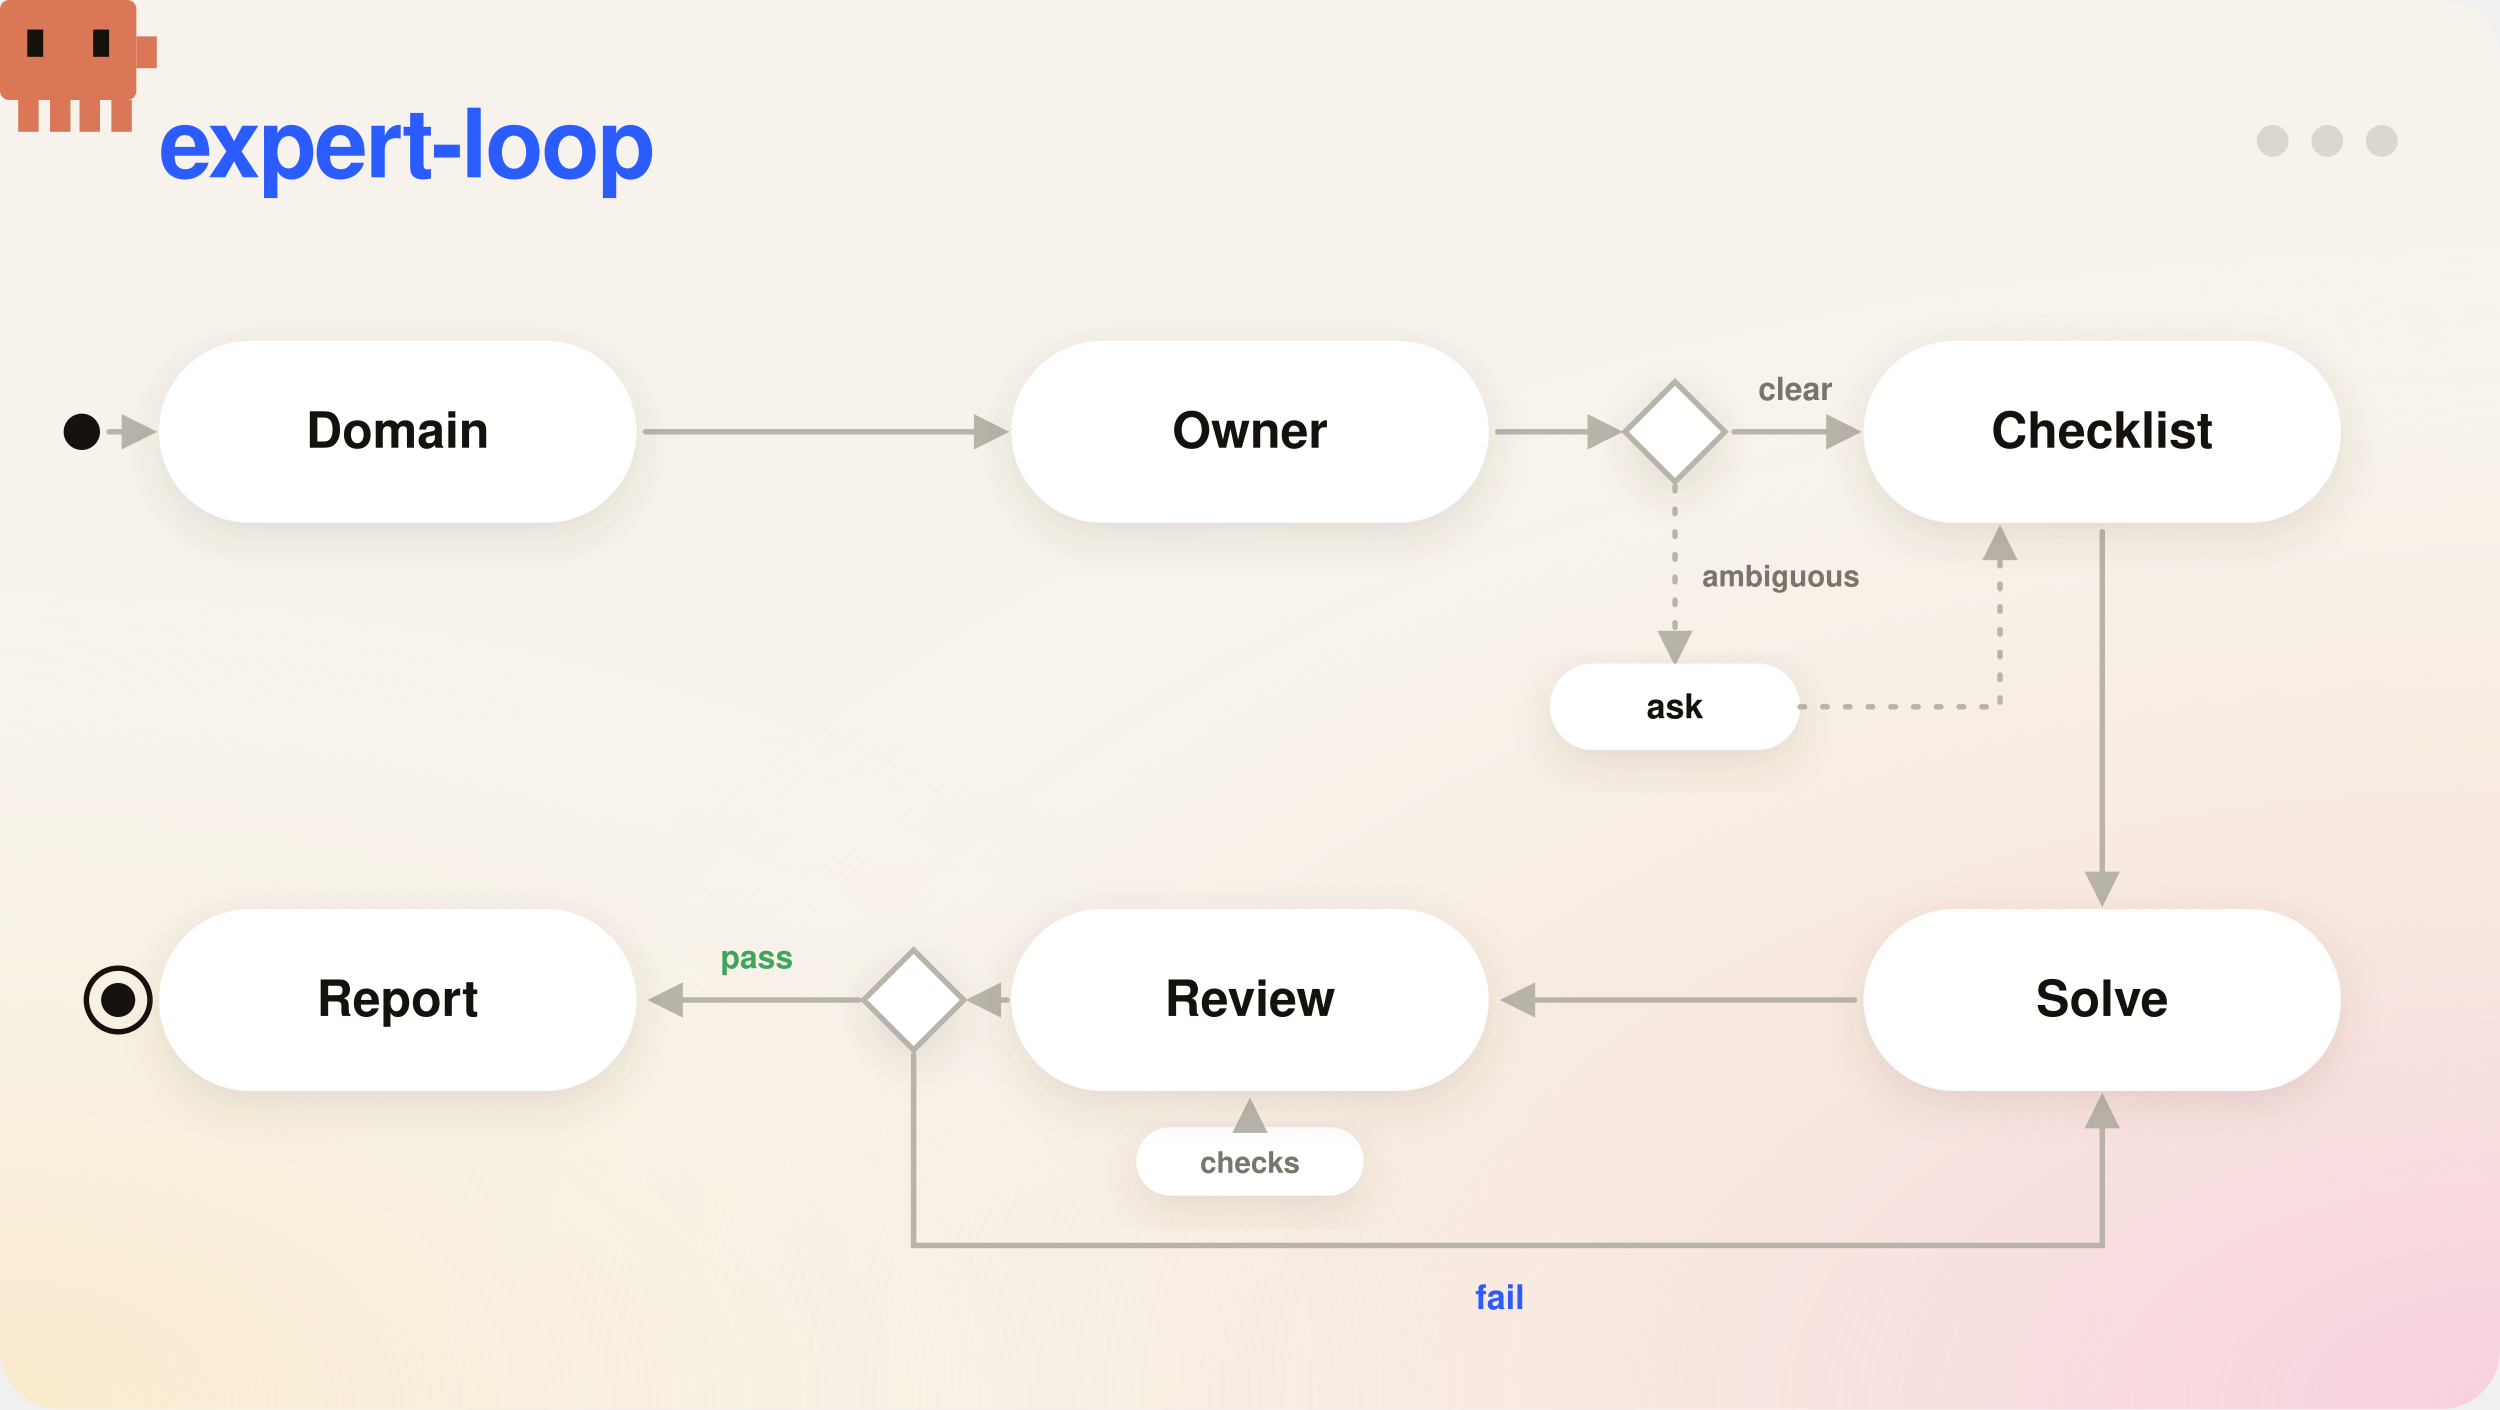
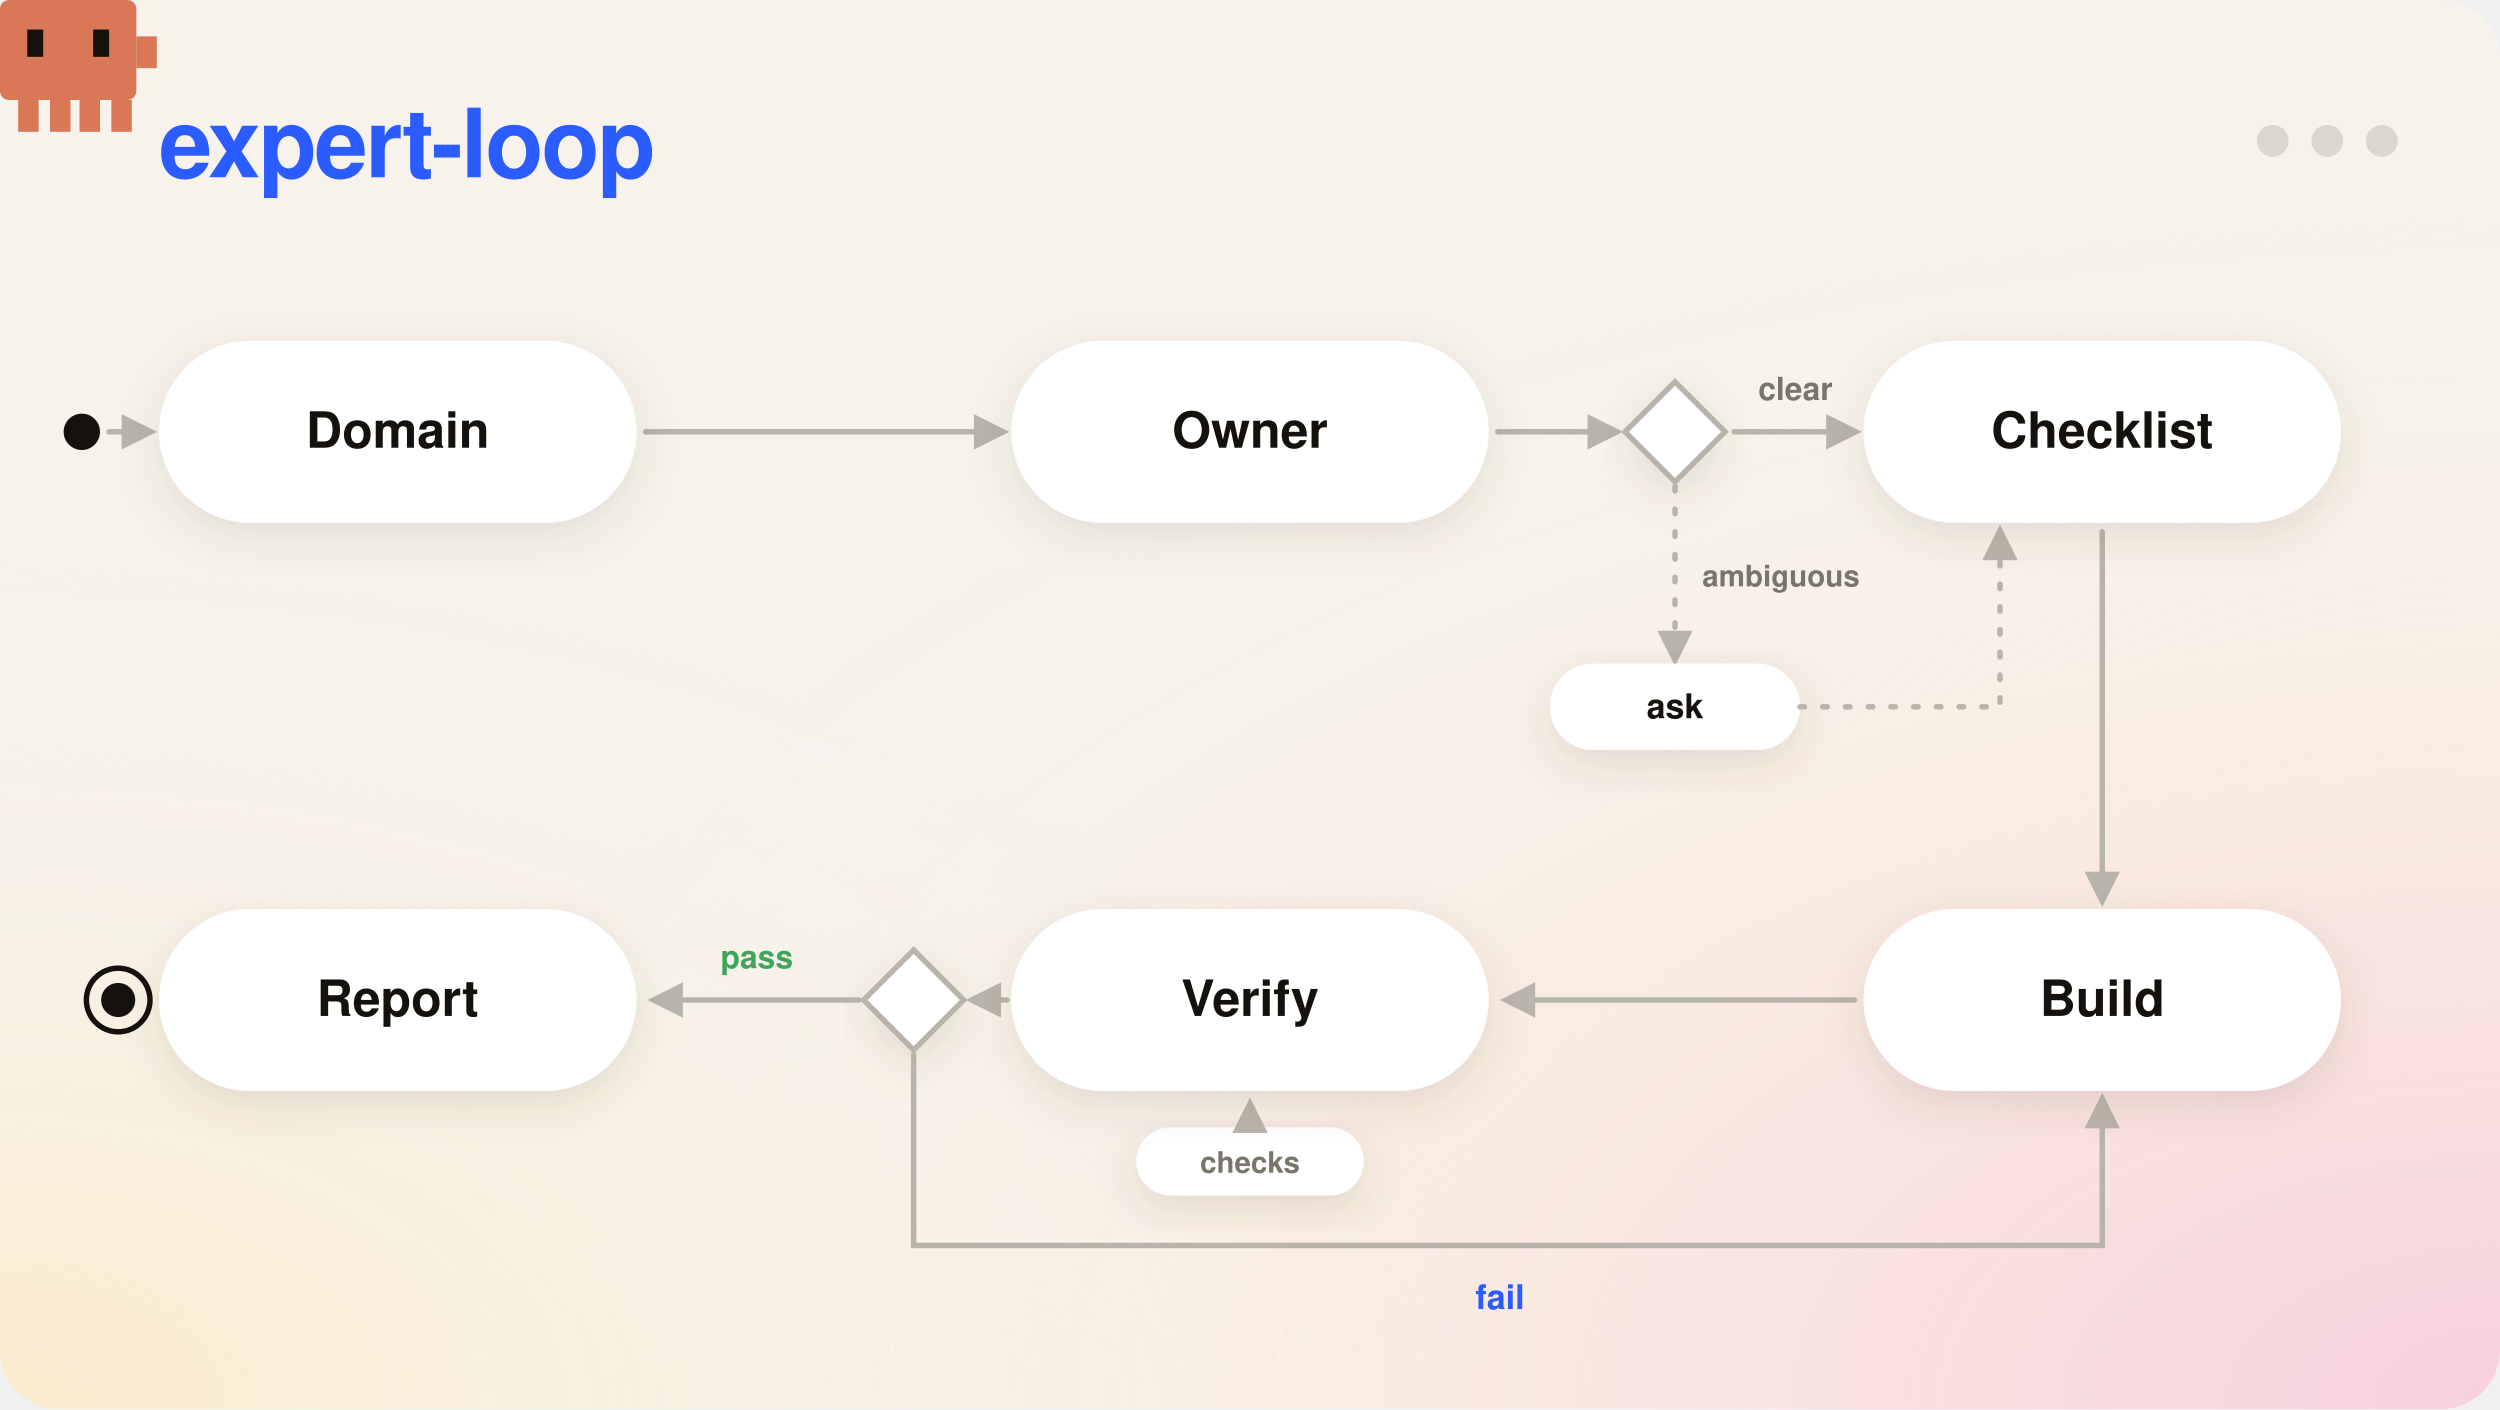
<svg xmlns="http://www.w3.org/2000/svg" viewBox="0 0 1100 620" role="img" aria-labelledby="t d" font-family="Figtree,system-ui,-apple-system,'Segoe UI',Helvetica,Arial,sans-serif">
  <defs>
    <marker id="ag" viewBox="0 0 10 10" refX="8" refY="5" markerWidth="6.5" markerHeight="6.5" orient="auto">
      <path d="M0 0L10 5L0 10z" fill="#b9b4aa" />
    </marker>
    <marker id="ab" viewBox="0 0 10 10" refX="8" refY="5" markerWidth="6.5" markerHeight="6.5" orient="auto">
      <path d="M0 0L10 5L0 10z" fill="#2b5cff" />
    </marker>
    <filter id="sh" x="-20%" y="-30%" width="140%" height="180%">
      <feDropShadow dx="0" dy="6" stdDeviation="9" flood-color="#5a4a30" flood-opacity=".13" />
    </filter>
    <radialGradient id="p" cx="1" cy="1" r=".85">
      <stop offset="0" stop-color="#f7c9dc" stop-opacity=".85" />
      <stop offset=".6" stop-color="#fbe3d2" stop-opacity=".35" />
      <stop offset="1" stop-color="#f7f3ec" stop-opacity="0" />
    </radialGradient>
    <radialGradient id="q" cx="0" cy="1" r=".6">
      <stop offset="0" stop-color="#fde7bf" stop-opacity=".7" />
      <stop offset="1" stop-color="#f7f3ec" stop-opacity="0" />
    </radialGradient>
  </defs>
  <rect width="1100" height="620" rx="26" fill="#f7f3ec" />
  <rect width="1100" height="620" rx="26" fill="url(#p)" />
  <rect width="1100" height="620" rx="26" fill="url(#q)" />
  <text x="70" y="78" font-size="42" font-weight="900" fill="#2b5cff" letter-spacing="-1">expert-loop</text>
  <circle cx="1000" cy="62" r="7" fill="#b9b4aa" fill-opacity=".45" />
  <circle cx="1024" cy="62" r="7" fill="#b9b4aa" fill-opacity=".45" />
  <circle cx="1048" cy="62" r="7" fill="#b9b4aa" fill-opacity=".45" />
  <circle cx="1000" cy="62" r="7" fill="#2b5cff" opacity="0">
    <animate attributeName="opacity" dur="16.2s" repeatCount="indefinite" keyTimes="0;0.556;0.568;0.975;0.988;1" values="0;0;1;1;0;0" />
  </circle>
  <circle cx="36" cy="190" r="8" fill="#15110c" />
  <path d="M48 190H66" fill="none" stroke="#b9b4aa" stroke-width="2.4" stroke-linecap="round" marker-end="url(#ag)" />
  <path d="M48 190H66" fill="none" stroke="#2b5cff" stroke-width="3" stroke-linecap="round" marker-end="url(#ab)" opacity="0">
    <animate attributeName="opacity" dur="16.2s" repeatCount="indefinite" keyTimes="0;0.006;0.099;0.106;1" values="0;1;1;0;0" />
  </path>
  <path d="M284 190H441" fill="none" stroke="#b9b4aa" stroke-width="2.4" stroke-linecap="round" marker-end="url(#ag)" />
  <path d="M284 190H441" fill="none" stroke="#2b5cff" stroke-width="3" stroke-linecap="round" marker-end="url(#ab)" opacity="0">
    <animate attributeName="opacity" dur="16.2s" repeatCount="indefinite" keyTimes="0;0.111;0.117;0.21;0.217;1" values="0;0;1;1;0;0" />
  </path>
  <path d="M659 190H711" fill="none" stroke="#b9b4aa" stroke-width="2.4" stroke-linecap="round" marker-end="url(#ag)" />
  <path d="M659 190H711" fill="none" stroke="#2b5cff" stroke-width="3" stroke-linecap="round" marker-end="url(#ab)" opacity="0">
    <animate attributeName="opacity" dur="16.2s" repeatCount="indefinite" keyTimes="0;0.222;0.228;0.322;0.328;1" values="0;0;1;1;0;0" />
  </path>
  <path d="M737 168L759 190L737 212L715 190z" fill="#ffffff" stroke="#b9b4aa" stroke-width="2.4" filter="url(#sh)" />
  <path d="M737 168L759 190L737 212L715 190z" fill="none" stroke="#2b5cff" stroke-width="3" opacity="0">
    <animate attributeName="opacity" dur="16.2s" repeatCount="indefinite" keyTimes="0;0.222;0.228;0.322;0.328;1" values="0;0;1;1;0;0" />
  </path>
  <path d="M763 190H816" fill="none" stroke="#b9b4aa" stroke-width="2.4" stroke-linecap="round" marker-end="url(#ag)" />
  <path d="M763 190H816" fill="none" stroke="#2b5cff" stroke-width="3" stroke-linecap="round" marker-end="url(#ab)" opacity="0">
    <animate attributeName="opacity" dur="16.2s" repeatCount="indefinite" keyTimes="0;0.222;0.228;0.322;0.328;1" values="0;0;1;1;0;0" />
  </path>
  <text x="790" y="176" text-anchor="middle" font-size="14" font-weight="600" fill="#7a756b">clear</text>
  <path d="M737 214V290" fill="none" stroke="#b9b4aa" stroke-width="2.4" stroke-linecap="round" stroke-dasharray="2 8" marker-end="url(#ag)" />
  <path d="M737 214V290" fill="none" stroke="#2b5cff" stroke-width="3" stroke-linecap="round" stroke-dasharray="2 8" marker-end="url(#ab)" opacity="0">
    <animate attributeName="opacity" dur="16.2s" repeatCount="indefinite" keyTimes="0;1" values="0;0" />
  </path>
  <text x="749" y="258" text-anchor="start" font-size="13" font-weight="600" fill="#7a756b">ambiguous</text>
  <rect x="682" y="292" width="110" height="38" rx="19" fill="#ffffff" filter="url(#sh)" />
  <text x="737" y="316" text-anchor="middle" font-size="15" font-weight="700" fill="#15110c">ask</text>
  <path d="M792 311H880V234" fill="none" stroke="#b9b4aa" stroke-width="2.4" stroke-linecap="round" stroke-dasharray="2 8" marker-end="url(#ag)" />
  <path d="M792 311H880V234" fill="none" stroke="#2b5cff" stroke-width="3" stroke-linecap="round" stroke-dasharray="2 8" marker-end="url(#ab)" opacity="0">
    <animate attributeName="opacity" dur="16.2s" repeatCount="indefinite" keyTimes="0;1" values="0;0" />
  </path>
  <path d="M925 234V396" fill="none" stroke="#b9b4aa" stroke-width="2.4" stroke-linecap="round" marker-end="url(#ag)" />
  <path d="M925 234V396" fill="none" stroke="#2b5cff" stroke-width="3" stroke-linecap="round" marker-end="url(#ab)" opacity="0">
    <animate attributeName="opacity" dur="16.2s" repeatCount="indefinite" keyTimes="0;0.333;0.34;0.433;0.439;1" values="0;0;1;1;0;0" />
  </path>
  <path d="M816 440H663" fill="none" stroke="#b9b4aa" stroke-width="2.4" stroke-linecap="round" marker-end="url(#ag)" />
  <path d="M816 440H663" fill="none" stroke="#2b5cff" stroke-width="3" stroke-linecap="round" marker-end="url(#ab)" opacity="0">
    <animate attributeName="opacity" dur="16.2s" repeatCount="indefinite" keyTimes="0;0.444;0.451;0.544;0.55;0.667;0.673;0.766;0.772;1" values="0;0;1;1;0;0;1;1;0;0" />
  </path>
  <path d="M402 418L424 440L402 462L380 440z" fill="#ffffff" stroke="#b9b4aa" stroke-width="2.4" filter="url(#sh)" />
  <path d="M402 418L424 440L402 462L380 440z" fill="none" stroke="#2b5cff" stroke-width="3" opacity="0">
    <animate attributeName="opacity" dur="16.2s" repeatCount="indefinite" keyTimes="0;0.444;0.451;0.544;0.55;0.556;0.562;0.655;0.661;0.667;0.673;0.766;0.772;0.778;0.784;0.877;0.883;1" values="0;0;1;1;0;0;1;1;0;0;1;1;0;0;1;1;0;0" />
  </path>
  <path d="M443 440H428" fill="none" stroke="#b9b4aa" stroke-width="2.4" stroke-linecap="round" marker-end="url(#ag)" />
  <path d="M443 440H428" fill="none" stroke="#2b5cff" stroke-width="3" stroke-linecap="round" marker-end="url(#ab)" opacity="0">
    <animate attributeName="opacity" dur="16.2s" repeatCount="indefinite" keyTimes="0;0.444;0.451;0.544;0.55;0.667;0.673;0.766;0.772;1" values="0;0;1;1;0;0;1;1;0;0" />
  </path>
  <path d="M378 440H288" fill="none" stroke="#b9b4aa" stroke-width="2.4" stroke-linecap="round" marker-end="url(#ag)" />
  <path d="M378 440H288" fill="none" stroke="#2b5cff" stroke-width="3" stroke-linecap="round" marker-end="url(#ab)" opacity="0">
    <animate attributeName="opacity" dur="16.2s" repeatCount="indefinite" keyTimes="0;0.778;0.784;0.877;0.883;1" values="0;0;1;1;0;0" />
  </path>
  <text x="333" y="426" text-anchor="middle" font-size="14" font-weight="600" fill="#3fa55a">pass</text>
  <path d="M402 464V548H925V484" fill="none" stroke="#b9b4aa" stroke-width="2.4" stroke-linecap="round" marker-end="url(#ag)" />
  <path d="M402 464V548H925V484" fill="none" stroke="#2b5cff" stroke-width="3" stroke-linecap="round" marker-end="url(#ab)" opacity="0">
    <animate attributeName="opacity" dur="16.2s" repeatCount="indefinite" keyTimes="0;0.556;0.562;0.655;0.661;1" values="0;0;1;1;0;0" />
  </path>
  <text x="660" y="576" text-anchor="middle" font-size="15" font-weight="700" fill="#2b5cff">fail</text>
  <circle cx="52" cy="440" r="14" fill="none" stroke="#15110c" stroke-width="2.4" />
  <circle cx="52" cy="440" r="7.5" fill="#15110c" />
  <g opacity="0">
    <animate attributeName="opacity" dur="16.2s" repeatCount="indefinite" keyTimes="0;0.778;0.79;0.969;0.981;1" values="0;0;1;1;0;0" />
    <circle cx="52" cy="440" r="14" fill="none" stroke="#2b5cff" stroke-width="3" />
    <circle cx="52" cy="440" r="7.5" fill="#2b5cff" />
  </g>
  <rect x="500" y="496" width="100" height="30" rx="15" fill="#ffffff" filter="url(#sh)" />
  <text x="550" y="516" text-anchor="middle" font-size="13" font-weight="600" fill="#7a756b">checks</text>
  <path d="M550 496V486" stroke="#b9b4aa" stroke-width="2.4" stroke-linecap="round" marker-end="url(#ag)" />
  <rect x="70" y="150" width="210" height="80" rx="40" fill="#ffffff" filter="url(#sh)" />
  <text x="175.0" y="197.0" text-anchor="middle" font-size="22" font-weight="700" fill="#15110c">Domain</text>
  <g opacity="0">
    <animate attributeName="opacity" dur="16.2s" repeatCount="indefinite" keyTimes="0;0.009;0.102;0.111;1" values="0;1;1;0;0" />
    <rect x="70" y="150" width="210" height="80" rx="40" fill="#15110c" />
    <text x="175.0" y="197.0" text-anchor="middle" font-size="22" font-weight="700" fill="#fff">Domain</text>
  </g>
  <rect x="445" y="150" width="210" height="80" rx="40" fill="#ffffff" filter="url(#sh)" />
  <text x="550.0" y="197.0" text-anchor="middle" font-size="22" font-weight="700" fill="#15110c">Owner</text>
  <g opacity="0">
    <animate attributeName="opacity" dur="16.2s" repeatCount="indefinite" keyTimes="0;0.111;0.12;0.213;0.222;1" values="0;0;1;1;0;0" />
    <rect x="445" y="150" width="210" height="80" rx="40" fill="#15110c" />
    <text x="550.0" y="197.0" text-anchor="middle" font-size="22" font-weight="700" fill="#fff">Owner</text>
  </g>
  <rect x="820" y="150" width="210" height="80" rx="40" fill="#ffffff" filter="url(#sh)" />
  <text x="925.0" y="197.0" text-anchor="middle" font-size="22" font-weight="700" fill="#15110c">Checklist</text>
  <g opacity="0">
    <animate attributeName="opacity" dur="16.2s" repeatCount="indefinite" keyTimes="0;0.222;0.231;0.324;0.333;1" values="0;0;1;1;0;0" />
    <rect x="820" y="150" width="210" height="80" rx="40" fill="#15110c" />
    <text x="925.0" y="197.0" text-anchor="middle" font-size="22" font-weight="700" fill="#fff">Checklist</text>
  </g>
  <rect x="820" y="400" width="210" height="80" rx="40" fill="#ffffff" filter="url(#sh)" />
-   <text x="925.0" y="447.0" text-anchor="middle" font-size="22" font-weight="700" fill="#15110c">Solve</text>
+   <text x="925.0" y="447.0" text-anchor="middle" font-size="22" font-weight="700" fill="#15110c">Build</text>
  <g opacity="0">
    <animate attributeName="opacity" dur="16.2s" repeatCount="indefinite" keyTimes="0;0.333;0.343;0.435;0.444;0.556;0.565;0.657;0.667;1" values="0;0;1;1;0;0;1;1;0;0" />
    <rect x="820" y="400" width="210" height="80" rx="40" fill="#15110c" />
-     <text x="925.0" y="447.0" text-anchor="middle" font-size="22" font-weight="700" fill="#fff">Solve</text>
+     <text x="925.0" y="447.0" text-anchor="middle" font-size="22" font-weight="700" fill="#fff">Build</text>
  </g>
  <rect x="445" y="400" width="210" height="80" rx="40" fill="#ffffff" filter="url(#sh)" />
-   <text x="550.0" y="447.0" text-anchor="middle" font-size="22" font-weight="700" fill="#15110c">Review</text>
+   <text x="550.0" y="447.0" text-anchor="middle" font-size="22" font-weight="700" fill="#15110c">Verify</text>
  <g opacity="0">
    <animate attributeName="opacity" dur="16.2s" repeatCount="indefinite" keyTimes="0;0.444;0.454;0.546;0.556;0.667;0.676;0.769;0.778;1" values="0;0;1;1;0;0;1;1;0;0" />
    <rect x="445" y="400" width="210" height="80" rx="40" fill="#15110c" />
-     <text x="550.0" y="447.0" text-anchor="middle" font-size="22" font-weight="700" fill="#fff">Review</text>
+     <text x="550.0" y="447.0" text-anchor="middle" font-size="22" font-weight="700" fill="#fff">Verify</text>
  </g>
  <rect x="70" y="400" width="210" height="80" rx="40" fill="#ffffff" filter="url(#sh)" />
  <text x="175.0" y="447.0" text-anchor="middle" font-size="22" font-weight="700" fill="#15110c">Report</text>
  <g opacity="0">
    <animate attributeName="opacity" dur="16.2s" repeatCount="indefinite" keyTimes="0;0.778;0.787;0.972;0.981;1" values="0;0;1;1;0;0" />
    <rect x="70" y="400" width="210" height="80" rx="40" fill="#15110c" />
    <text x="175.0" y="447.0" text-anchor="middle" font-size="22" font-weight="700" fill="#fff">Report</text>
  </g>
  <g opacity="0">
    <animate attributeName="opacity" dur="16.2s" repeatCount="indefinite" keyTimes="0;0.481;0.491;0.546;0.556;1" values="0;0;1;1;0;0" />
    <circle cx="649" cy="404" r="16" fill="#e5604d" />
    <path d="M643 398L655 410M655 398L643 410" stroke="#fff" stroke-width="3" stroke-linecap="round" />
  </g>
  <g opacity="0">
    <animate attributeName="opacity" dur="16.2s" repeatCount="indefinite" keyTimes="0;0.704;0.713;0.769;0.778;1" values="0;0;1;1;0;0" />
    <circle cx="649" cy="404" r="16" fill="#3fa55a" />
    <path d="M642 404L647 410L657 398" fill="none" stroke="#fff" stroke-width="3" stroke-linecap="round" stroke-linejoin="round" />
  </g>
  <g>
    <animateTransform attributeName="transform" type="translate" dur="16.2s" repeatCount="indefinite" calcMode="linear" keyTimes="0;0.111;0.145;0.222;0.256;0.333;0.367;0.444;0.478;0.556;0.59;0.667;0.701;0.778;0.812;0.969;1.0" values="145.0 84.0;145.0 84.0;520.0 84.0;520.0 84.0;895.0 84.0;895.0 84.0;895.0 334.0;895.0 334.0;520.0 334.0;520.0 334.0;895.0 334.0;895.0 334.0;520.0 334.0;520.0 334.0;145.0 334.0;145.0 334.0;145.0 84.0" />
    <g>
      <animateTransform attributeName="transform" type="translate" dur="0.6s" repeatCount="indefinite" values="0 0;0 -4;0 0" />
      <g transform="scale(1)">
        <rect x="-9" y="16" width="9" height="14" fill="#d97757" />
        <rect x="60" y="16" width="9" height="14" fill="#d97757" />
        <rect width="60" height="44" rx="4" fill="#d97757" />
        <rect x="12" y="13" width="7" height="12" fill="#15110c" />
        <rect x="41" y="13" width="7" height="12" fill="#15110c" />
        <rect x="8" y="44" width="9" height="14" fill="#d97757" />
        <rect x="22" y="44" width="9" height="14" fill="#d97757" />
        <rect x="35" y="44" width="9" height="14" fill="#d97757" />
        <rect x="49" y="44" width="9" height="14" fill="#d97757" />
      </g>
    </g>
  </g>
</svg>
